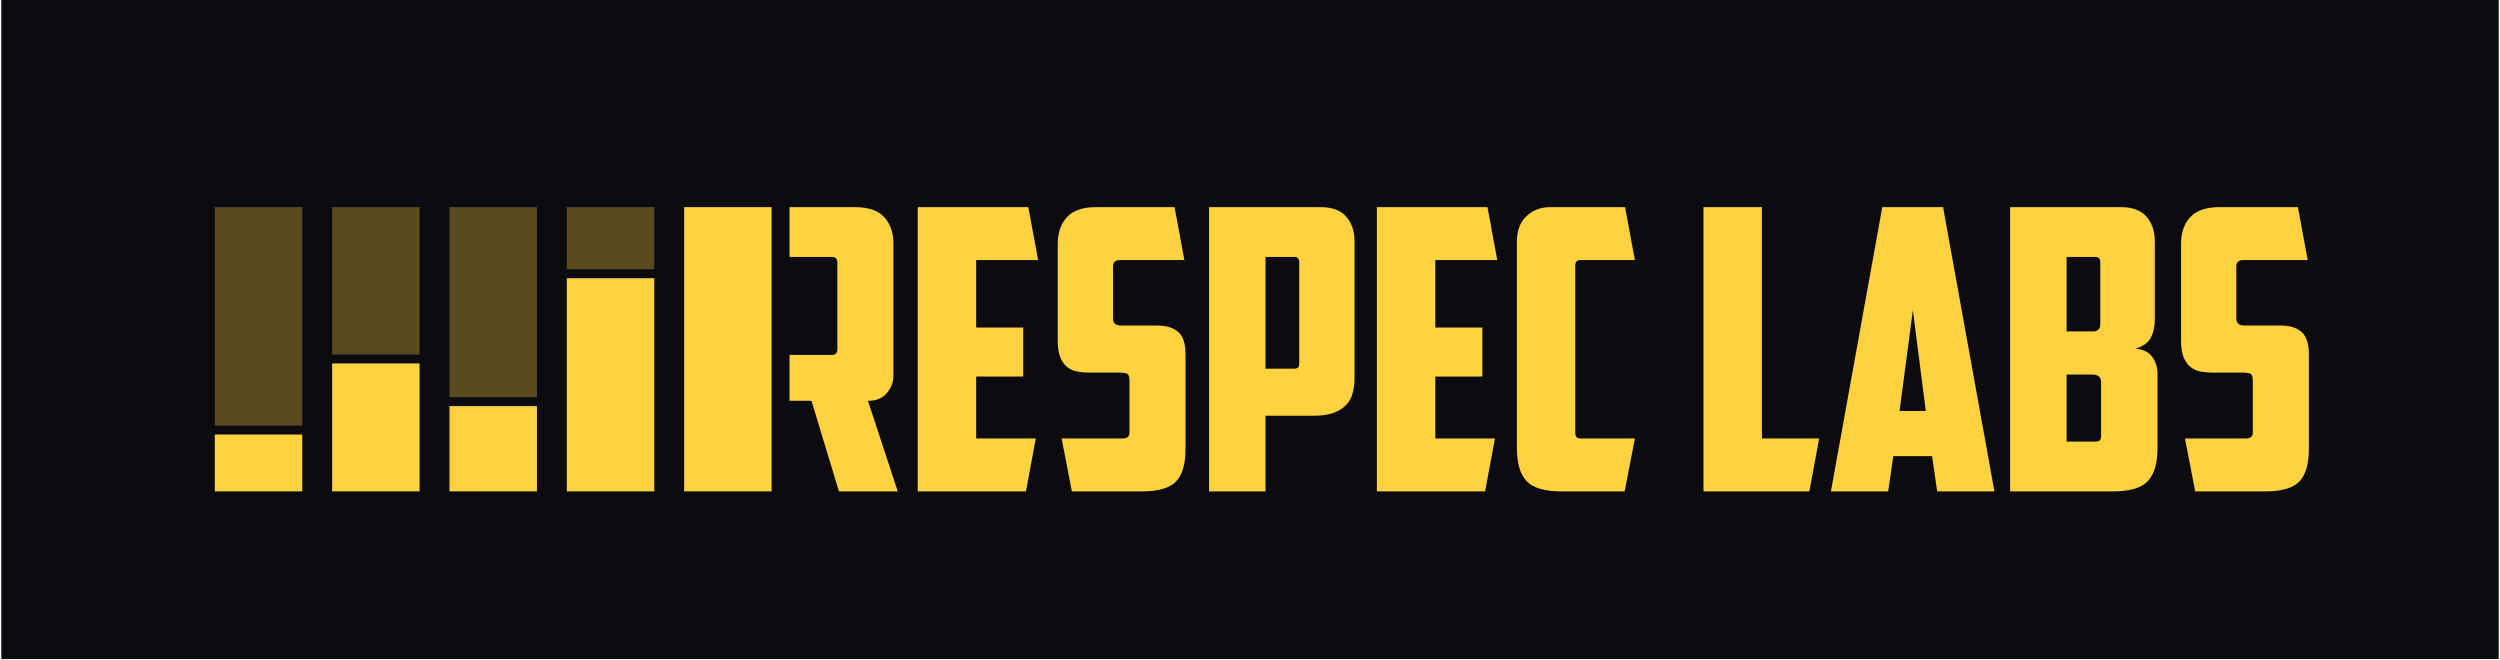
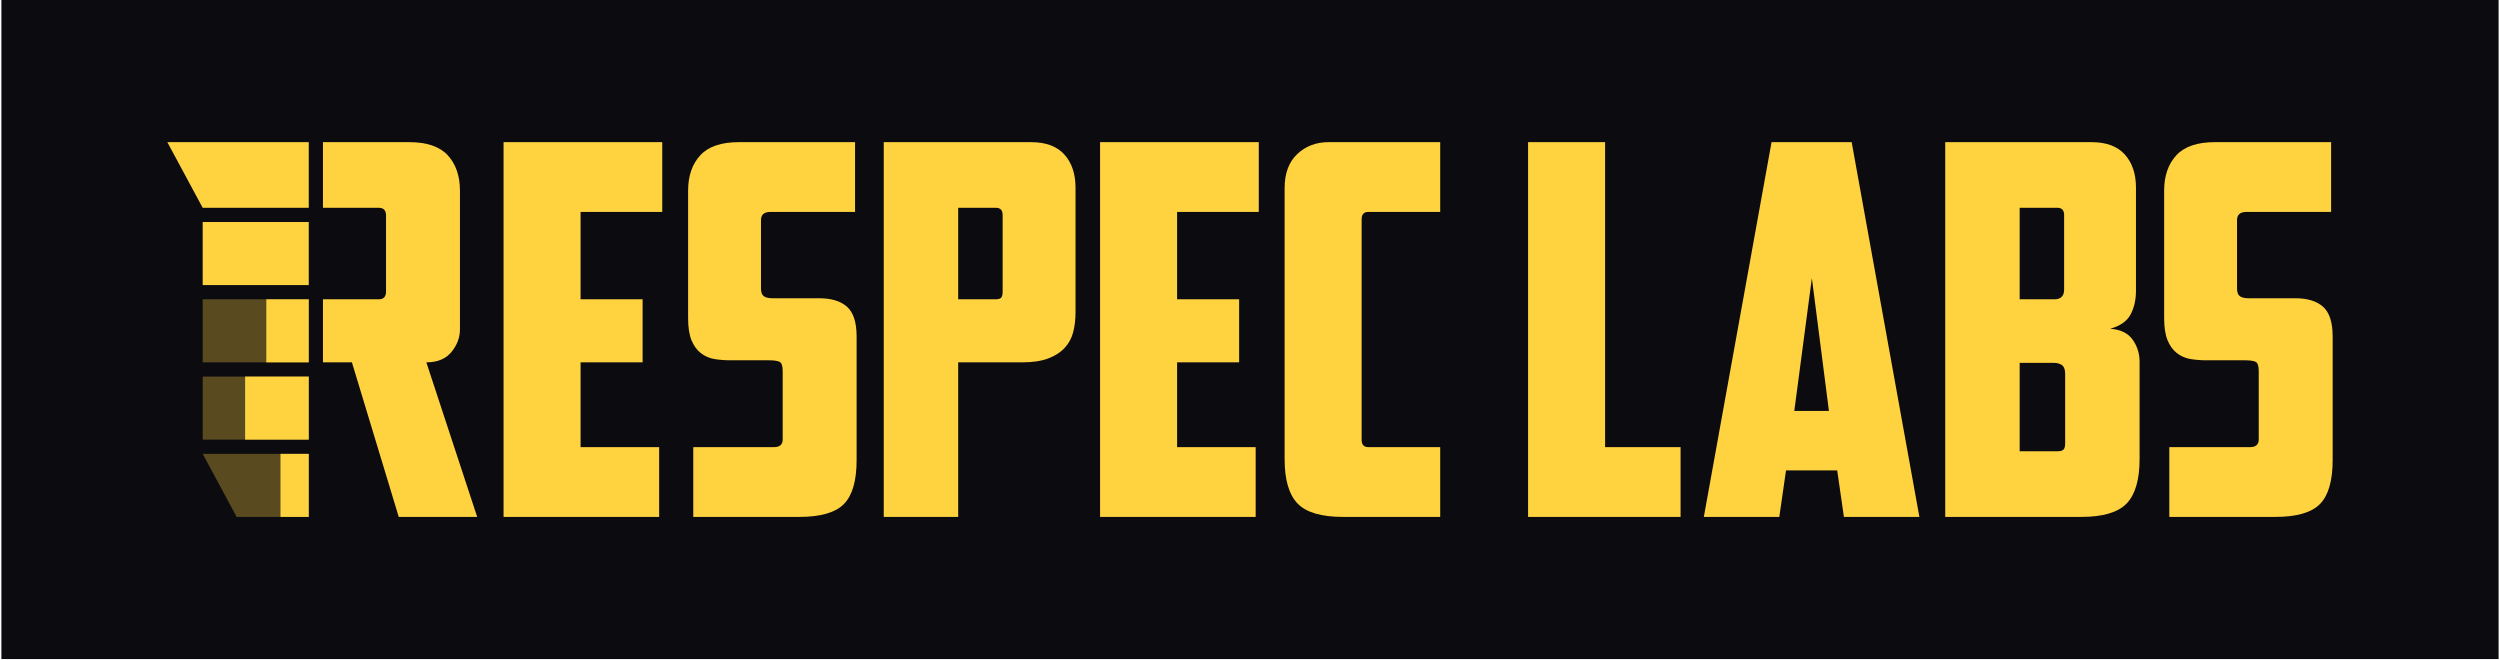
- <svg xmlns="http://www.w3.org/2000/svg" viewBox="-150 -120 3379.316 891.8" width="337.6" height="89" role="img" aria-label="Respec Labs">
-   <rect x="-150" y="-120" width="3379.3" height="891.8" fill="#0B0B10" />
-   <g transform="scale(10.68467) translate(10, 10)">
-     <defs id="SvgjsDefs1770" />
-     <g id="SvgjsG1771" featureKey="nameLeftFeature-0" transform="matrix(1,0,0,1,5,23)" fill="#FFD23F">
-       <path d="" />
-     </g>
-     <g id="SvgjsG1772" featureKey="inlineSymbolFeature-0" transform="matrix(0.7051357,0,0,0.7051357,3,-12.25749)" fill="#FFD23F">
-       <rect x="0" y="24.474" width="15.705" height="39.241" fill-opacity="0.32" />
-       <rect x="0" y="65.315" width="15.705" height="10.210" />
-       <rect x="21.075" y="24.474" width="15.705" height="26.478" fill-opacity="0.32" />
-       <rect x="21.075" y="52.552" width="15.705" height="22.973" />
-       <rect x="42.147" y="24.474" width="15.705" height="34.136" fill-opacity="0.32" />
-       <rect x="42.147" y="60.210" width="15.705" height="15.315" />
-       <rect x="63.223" y="24.474" width="15.705" height="11.163" fill-opacity="0.32" />
-       <rect x="63.223" y="37.237" width="15.705" height="38.288" />
-       <rect x="84.295" y="24.474" width="15.705" height="51.051" />
-     </g>
-     <g id="SvgjsG1773" featureKey="nameRightFeature-0" transform="matrix(2.482755,0,0,2.482755,68.9331,-8.655099)" fill="#FFD23F">
-       <path d="M8.06 14.1 c0 0.32 -0.11 0.613 -0.33 0.88 s-0.543 0.4 -0.97 0.4 l1.52 4.62 l-3 0 l-1.4 -4.62 L2.76 15.38 L2.76 13.04 L4.92 13.04 c0.187 0 0.28 -0.1 0.28 -0.3 l0 -4.4 c0 -0.2 -0.093 -0.3 -0.28 -0.3 L2.76 8.04 L2.76 5.5 L6.1 5.5 c0.68 0 1.177 0.17 1.49 0.51 s0.47 0.797 0.47 1.37 l0 6.72 z M9.3 5.5 l5.64 0 l0.5 2.7 l-3.16 0 l0 3.44 l2.4 0 l0 2.5 l-2.4 0 l0 3.16 l3.04 0 l-0.5 2.7 l-5.52 0 l0 -14.5 z M17.16 20 l-0.52 -2.7 l3.12 0 c0.227 0 0.34 -0.1 0.34 -0.3 l0 -2.64 c0 -0.2 -0.04 -0.32 -0.12 -0.36 s-0.22 -0.06 -0.42 -0.06 l-1.5 0 c-0.213 0 -0.417 -0.017 -0.61 -0.05 s-0.367 -0.11 -0.52 -0.23 s-0.273 -0.287 -0.36 -0.5 s-0.13 -0.5 -0.13 -0.86 l0 -4.92 c0 -0.573 0.157 -1.03 0.47 -1.37 s0.81 -0.51 1.49 -0.51 l4 0 l0.5 2.7 l-3.28 0 c-0.24 0 -0.36 0.107 -0.36 0.32 l0 2.64 c0 0.147 0.037 0.247 0.11 0.3 s0.183 0.08 0.33 0.08 l1.82 0 c0.467 0 0.823 0.11 1.07 0.33 s0.37 0.603 0.37 1.15 l0 4.78 c0 0.8 -0.163 1.367 -0.49 1.7 s-0.903 0.5 -1.73 0.5 l-3.58 0 z M27.04 8.04 l0 5.7 l1.44 0 c0.12 0 0.197 -0.023 0.23 -0.07 s0.05 -0.123 0.05 -0.23 l0 -5.12 c0 -0.187 -0.087 -0.28 -0.26 -0.28 l-1.46 0 z M29.86 5.5 c0.573 0 1.003 0.16 1.29 0.48 s0.43 0.747 0.43 1.28 l0 6.94 c0 0.28 -0.03 0.537 -0.09 0.77 s-0.17 0.437 -0.33 0.61 s-0.373 0.31 -0.64 0.41 s-0.6 0.15 -1 0.15 l-2.48 0 l0 3.86 l-2.88 0 l0 -14.5 l5.7 0 z M32.72 5.5 l5.64 0 l0.5 2.7 l-3.16 0 l0 3.44 l2.4 0 l0 2.5 l-2.4 0 l0 3.16 l3.04 0 l-0.5 2.7 l-5.52 0 l0 -14.5 z M42.12 20 c-0.84 0 -1.427 -0.173 -1.76 -0.52 s-0.5 -0.92 -0.5 -1.72 l0 -10.48 c0 -0.573 0.163 -1.013 0.49 -1.32 s0.73 -0.46 1.21 -0.46 l3.82 0 l0.5 2.7 l-2.78 0 c-0.173 0 -0.26 0.093 -0.26 0.28 l0 8.54 c0 0.187 0.087 0.28 0.26 0.28 l2.78 0 l-0.52 2.7 l-3.24 0 z M49.38 5.5 l2.98 0 l0 11.8 l2.92 0 l-0.5 2.7 l-5.4 0 l0 -14.5 z M59.06 18.2 l-0.26 1.8 l-2.92 0 l2.62 -14.5 l3.1 0 l2.62 14.5 l-2.92 0 l-0.26 -1.8 l-1.98 0 z M59.38 15.9 l1.34 0 l-0.66 -5.14 z M67.9 8.04 l0 3.8 l1.36 0 c0.107 0 0.193 -0.03 0.26 -0.09 s0.1 -0.157 0.1 -0.29 l0 -3.14 c0 -0.187 -0.087 -0.28 -0.26 -0.28 l-1.46 0 z M69.66 14.46 c0 -0.16 -0.04 -0.27 -0.12 -0.33 s-0.187 -0.09 -0.32 -0.09 l-1.32 0 l0 3.42 l1.46 0 c0.12 0 0.2 -0.023 0.24 -0.07 s0.06 -0.123 0.06 -0.23 l0 -2.7 z M72.4 11.24 c0 0.36 -0.07 0.67 -0.21 0.93 s-0.403 0.443 -0.79 0.55 c0.4 0.027 0.69 0.167 0.87 0.42 s0.27 0.54 0.27 0.86 l0 3.76 c0 0.8 -0.167 1.373 -0.5 1.72 s-0.92 0.52 -1.76 0.52 l-5.26 0 l0 -14.5 l5.66 0 c0.573 0 1.003 0.16 1.29 0.48 s0.43 0.747 0.43 1.28 l0 3.98 z M74.46 20 l-0.52 -2.7 l3.12 0 c0.227 0 0.34 -0.1 0.34 -0.3 l0 -2.64 c0 -0.2 -0.04 -0.32 -0.12 -0.36 s-0.22 -0.06 -0.42 -0.06 l-1.5 0 c-0.213 0 -0.417 -0.017 -0.61 -0.05 s-0.367 -0.11 -0.52 -0.23 s-0.273 -0.287 -0.36 -0.5 s-0.13 -0.5 -0.13 -0.86 l0 -4.92 c0 -0.573 0.157 -1.03 0.47 -1.37 s0.81 -0.51 1.49 -0.51 l4 0 l0.5 2.7 l-3.28 0 c-0.24 0 -0.36 0.107 -0.36 0.32 l0 2.64 c0 0.147 0.037 0.247 0.11 0.3 s0.183 0.08 0.33 0.08 l1.82 0 c0.467 0 0.823 0.11 1.07 0.33 s0.37 0.603 0.37 1.15 l0 4.78 c0 0.8 -0.163 1.367 -0.49 1.7 s-0.903 0.5 -1.73 0.5 l-3.58 0 z" />
-     </g>
+ <svg xmlns="http://www.w3.org/2000/svg" viewBox="-6.42 0.0 96.62 25.50" width="337.6" height="89" role="img" aria-label="Respec Labs">
+   <rect x="-6.42" y="0.0" width="96.62" height="25.50" fill="#0B0B10" />
+   <rect x="1.368" y="8.590" width="4.104" height="2.440" fill="#FFD23F" />
+   <rect x="1.368" y="11.580" width="4.104" height="2.440" fill="#FFD23F" fill-opacity="0.32" />
+   <rect x="3.830" y="11.580" width="1.642" height="2.440" fill="#FFD23F" />
+   <rect x="1.368" y="14.570" width="4.104" height="2.440" fill="#FFD23F" fill-opacity="0.32" />
+   <rect x="3.010" y="14.570" width="2.462" height="2.440" fill="#FFD23F" />
+   <polygon points="1.368,17.560 5.472,17.560 5.472,20.000 2.682,20.000" fill="#FFD23F" fill-opacity="0.32" />
+   <rect x="4.378" y="17.560" width="1.094" height="2.440" fill="#FFD23F" />
+   <polygon points="0.000,5.5 5.472,5.5 5.472,8.04 1.368,8.04" fill="#FFD23F" />
+   <path d="M11.322 12.74 c0 0.32 -0.11 0.613 -0.33 0.88 s-0.543 0.4 -0.97 0.4 l1.967 5.98 L8.954 20 L7.142 14.02 L6.022 14.02 L6.022 11.58 L8.182 11.58 c0.187 0 0.28 -0.1 0.28 -0.3 l0 -2.94 c0 -0.2 -0.093 -0.3 -0.28 -0.3 L6.022 8.04 L6.022 5.5 L9.362 5.5 c0.68 0 1.177 0.17 1.49 0.51 s0.47 0.797 0.47 1.37 l0 5.36 z" fill="#FFD23F" />
+   <g transform="translate(3.7094,0)">
+     <path d="M 9.3,5.5 L 15.44,5.5 L 15.44,8.2 L 12.28,8.2 L 12.28,11.58 L 14.68,11.58 L 14.68,14.02 L 12.28,14.02 L 12.28,17.3 L 15.32,17.3 L 15.32,20 L 9.3,20 L 9.3,5.5 L 9.3,5.5  M 16.64,20.0 L 16.64,17.3 L 19.76,17.3 C 19.987,17.3 20.1,17.2 20.1,17.0 L 20.1,14.36 C 20.1,14.16 20.06,14.04 19.98,14.0 C 19.9,13.96 19.76,13.94 19.56,13.94 L 18.06,13.94 C 17.847,13.94 17.643,13.923 17.45,13.89 C 17.257,13.857 17.083,13.78 16.93,13.66 C 16.777,13.54 16.657,13.373 16.57,13.16 C 16.483,12.947 16.44,12.66 16.44,12.3 L 16.44,7.38 C 16.44,6.807 16.597,6.35 16.91,6.01 C 17.223,5.67 17.72,5.5 18.4,5.5 L 22.9,5.5 L 22.9,8.2 L 19.62,8.2 C 19.38,8.2 19.26,8.307 19.26,8.52 L 19.26,11.16 C 19.26,11.307 19.297,11.407 19.37,11.46 C 19.443,11.513 19.553,11.54 19.7,11.54 L 21.52,11.54 C 21.987,11.54 22.343,11.65 22.59,11.87 C 22.837,12.09 22.96,12.473 22.96,13.02 L 22.96,17.8 C 22.96,18.6 22.797,19.167 22.47,19.5 C 22.143,19.833 21.567,20.0 20.74,20.0 L 16.64,20.0 L 16.64,20.0  M 26.89,8.04 L 26.89,11.58 L 28.33,11.58 C 28.45,11.58 28.527,11.557 28.56,11.51 C 28.593,11.463 28.61,11.387 28.61,11.28 L 28.61,8.32 C 28.61,8.133 28.523,8.04 28.35,8.04 L 26.89,8.04 L 26.89,8.04  M 29.71,5.5 C 30.283,5.5 30.713,5.66 31,5.98 C 31.287,6.3 31.43,6.727 31.43,7.26 L 31.43,12.08 C 31.43,12.36 31.4,12.617 31.34,12.85 C 31.28,13.083 31.17,13.287 31.01,13.46 C 30.85,13.633 30.637,13.77 30.37,13.87 C 30.103,13.97 29.77,14.02 29.37,14.02 L 26.89,14.02 L 26.89,20 L 24.01,20 L 24.01,5.5 L 29.71,5.5 L 29.71,5.5  M 32.38,5.5 L 38.52,5.5 L 38.52,8.2 L 35.36,8.2 L 35.36,11.58 L 37.76,11.58 L 37.76,14.02 L 35.36,14.02 L 35.36,17.3 L 38.4,17.3 L 38.4,20 L 32.38,20 L 32.38,5.5 L 32.38,5.5  M 41.78,20.0 C 40.94,20.0 40.353,19.827 40.02,19.48 C 39.687,19.133 39.52,18.56 39.52,17.76 L 39.52,7.28 C 39.52,6.707 39.683,6.267 40.01,5.96 C 40.337,5.653 40.74,5.5 41.22,5.5 L 45.54,5.5 L 45.54,8.2 L 42.76,8.2 C 42.587,8.2 42.5,8.293 42.5,8.48 L 42.5,17.02 C 42.5,17.207 42.587,17.3 42.76,17.3 L 45.54,17.3 L 45.54,20.0 L 41.78,20.0 " fill="#FFD23F" />
+     <path d="M 48.94,5.5 L 51.92,5.5 L 51.92,17.3 L 54.84,17.3 L 54.84,20.0 L 48.94,20.0 L 48.94,5.5  M 58.92,18.2 L 58.66,20.0 L 55.74,20.0 L 58.36,5.5 L 61.46,5.5 L 64.08,20.0 L 61.16,20.0 L 60.9,18.2 L 58.92,18.2  M 59.24,15.9 L 60.58,15.9 L 59.92,10.76 L 59.24,15.9  M 67.96,8.04 L 67.96,11.58 L 69.32,11.58 C 69.427,11.58 69.513,11.55 69.58,11.49 C 69.647,11.43 69.68,11.333 69.68,11.2 L 69.68,8.32 C 69.68,8.133 69.593,8.04 69.42,8.04 L 67.96,8.04 L 67.96,8.04  M 69.72,14.46 C 69.72,14.3 69.68,14.19 69.6,14.13 C 69.52,14.07 69.413,14.04 69.28,14.04 L 67.96,14.04 L 67.96,17.46 L 69.42,17.46 C 69.54,17.46 69.62,17.437 69.66,17.39 C 69.7,17.343 69.72,17.267 69.72,17.16 L 69.72,14.46  M 72.46,11.24 C 72.46,11.6 72.39,11.91 72.25,12.17 C 72.11,12.43 71.847,12.613 71.46,12.72 C 71.86,12.747 72.15,12.887 72.33,13.14 C 72.51,13.393 72.6,13.68 72.6,14 L 72.6,17.76 C 72.6,18.56 72.433,19.133 72.1,19.48 C 71.767,19.827 71.18,20 70.34,20 L 65.08,20 L 65.08,5.5 L 70.74,5.5 C 71.313,5.5 71.743,5.66 72.03,5.98 C 72.317,6.3 72.46,6.727 72.46,7.26 L 72.46,11.24 L 72.46,11.24  M 73.75,20.0 L 73.75,17.3 L 76.87,17.3 C 77.097,17.3 77.21,17.2 77.21,17.0 L 77.21,14.36 C 77.21,14.16 77.17,14.04 77.09,14.0 C 77.01,13.96 76.87,13.94 76.67,13.94 L 75.17,13.94 C 74.957,13.94 74.753,13.923 74.56,13.89 C 74.367,13.857 74.193,13.78 74.04,13.66 C 73.887,13.54 73.767,13.373 73.68,13.16 C 73.593,12.947 73.55,12.66 73.55,12.3 L 73.55,7.38 C 73.55,6.807 73.707,6.35 74.02,6.01 C 74.333,5.67 74.83,5.5 75.51,5.5 L 80.01,5.5 L 80.01,8.2 L 76.73,8.2 C 76.49,8.2 76.37,8.307 76.37,8.52 L 76.37,11.16 C 76.37,11.307 76.407,11.407 76.48,11.46 C 76.553,11.513 76.663,11.54 76.81,11.54 L 78.63,11.54 C 79.097,11.54 79.453,11.65 79.7,11.87 C 79.947,12.09 80.07,12.473 80.07,13.02 L 80.07,17.8 C 80.07,18.6 79.907,19.167 79.58,19.5 C 79.253,19.833 78.677,20.0 77.85,20.0 L 73.75,20.0" fill="#FFD23F" />
  </g>
</svg>
